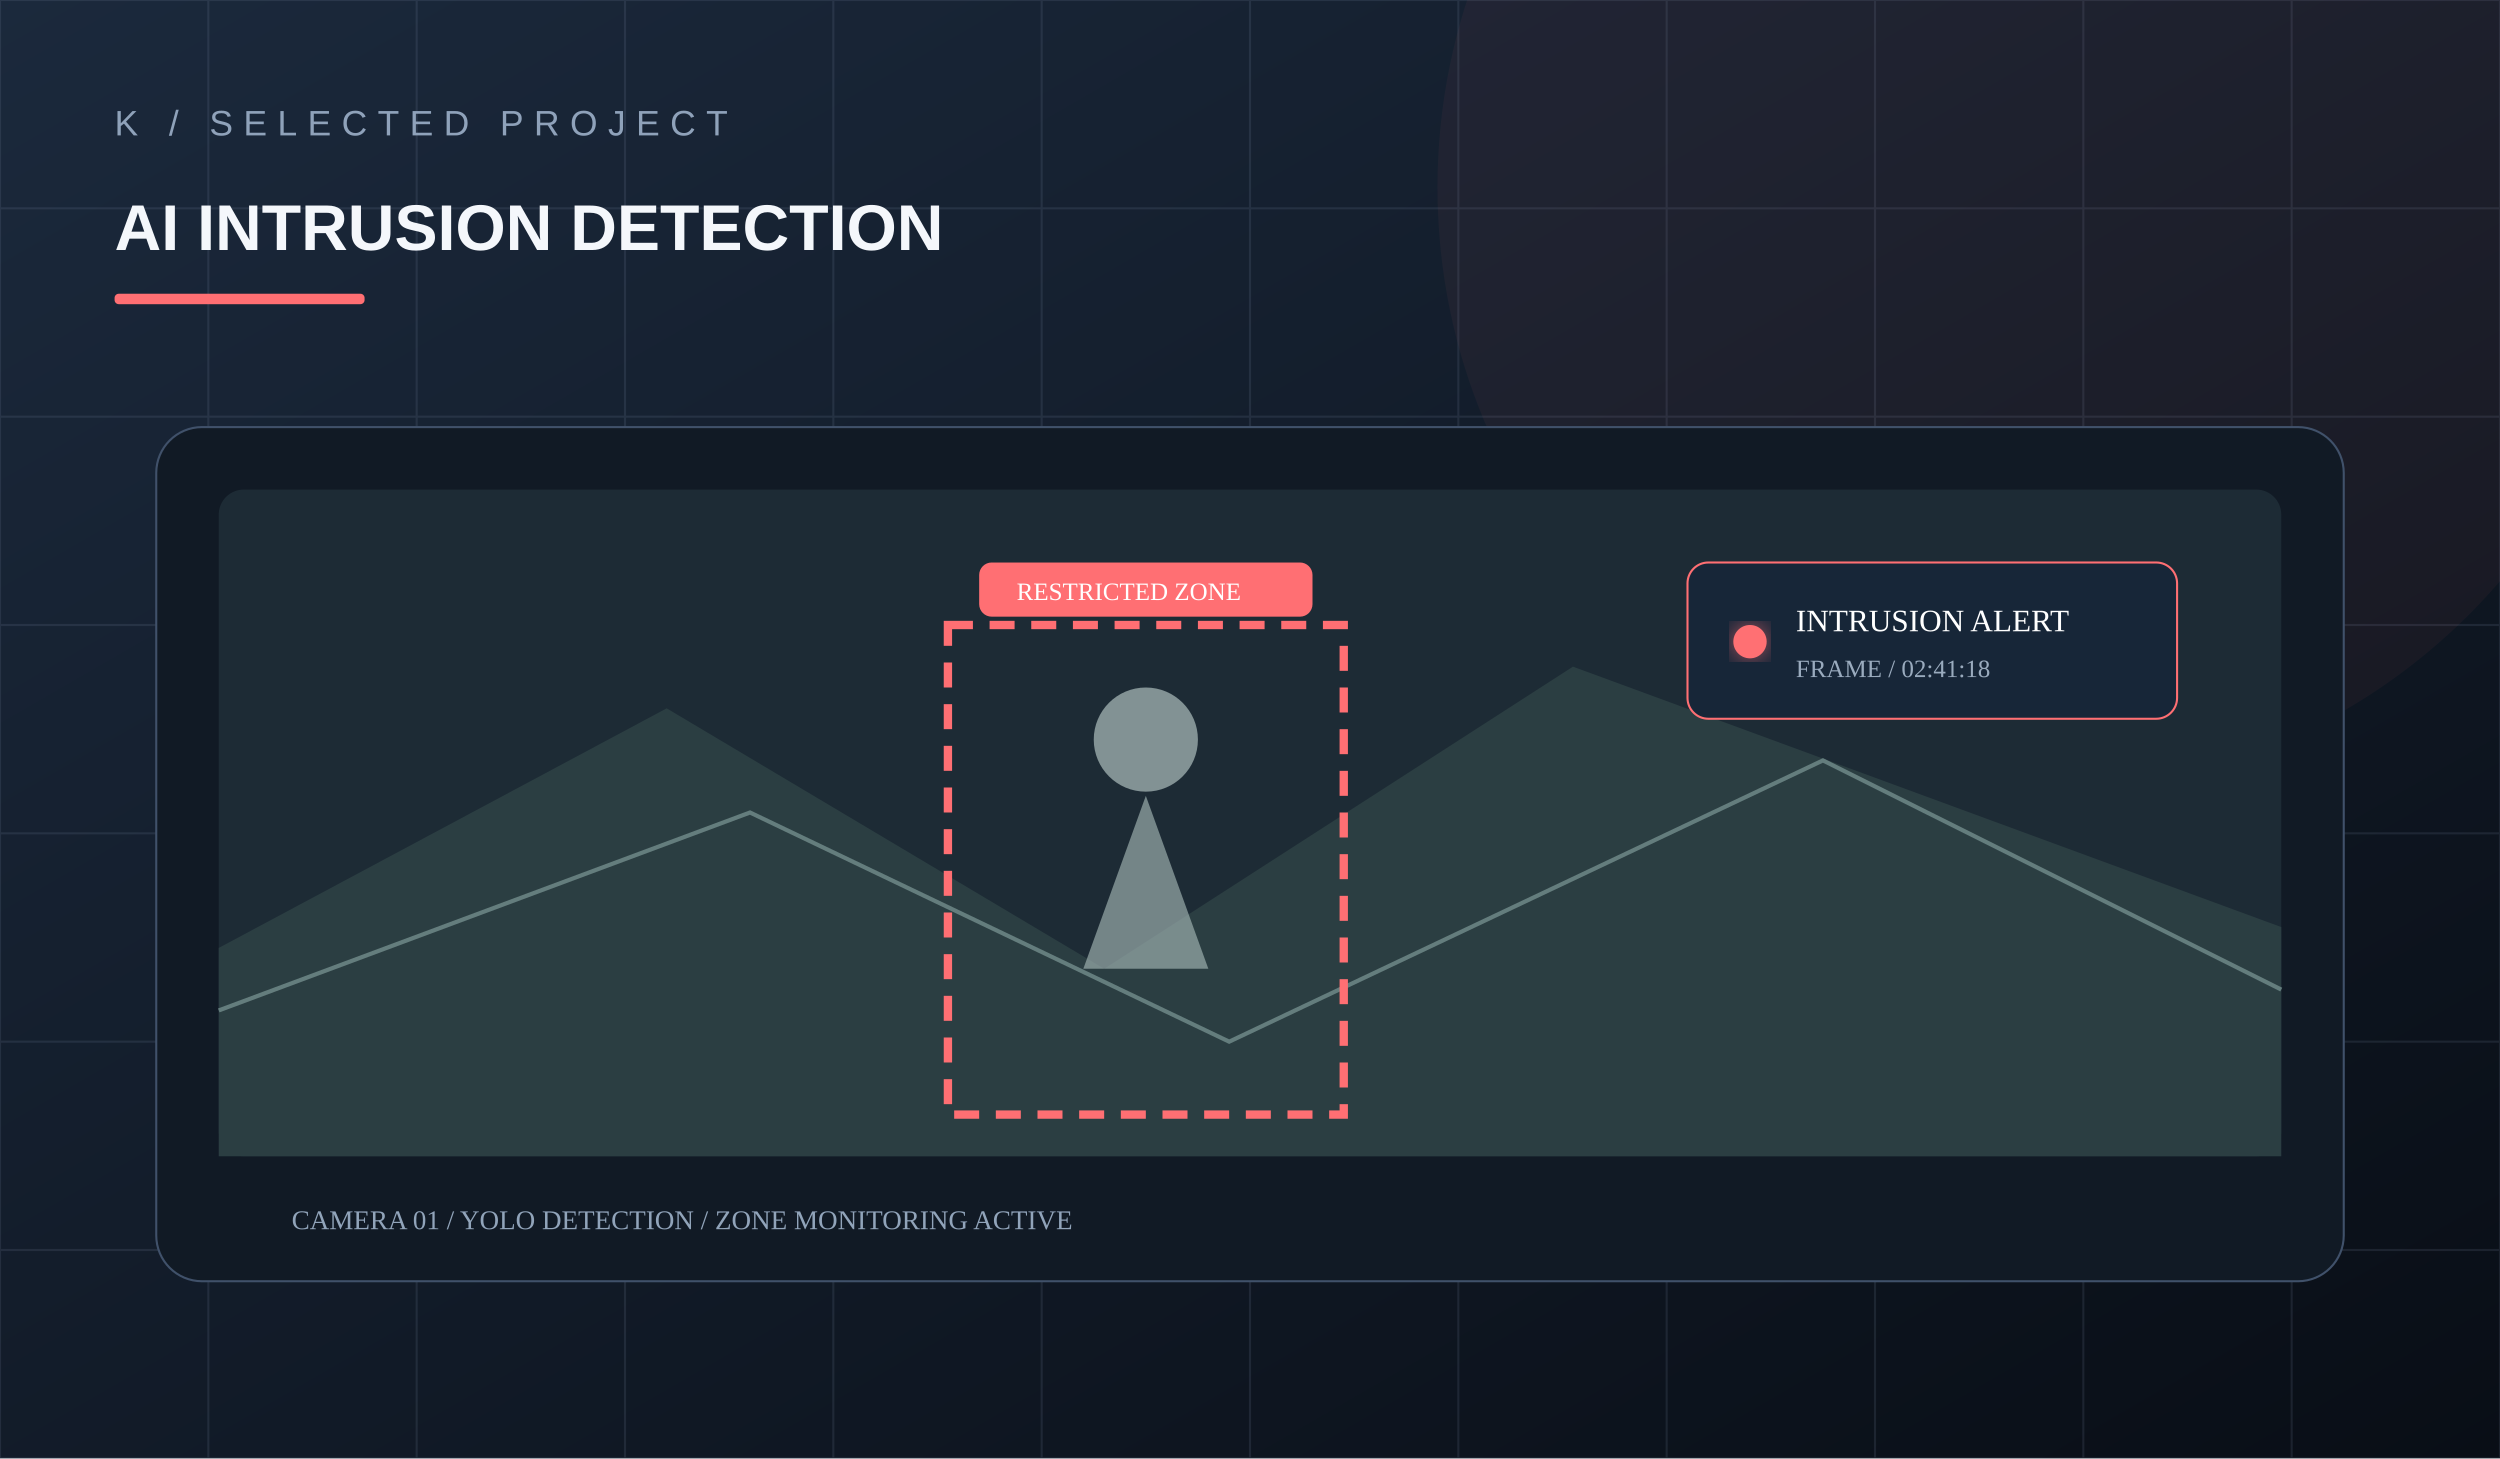
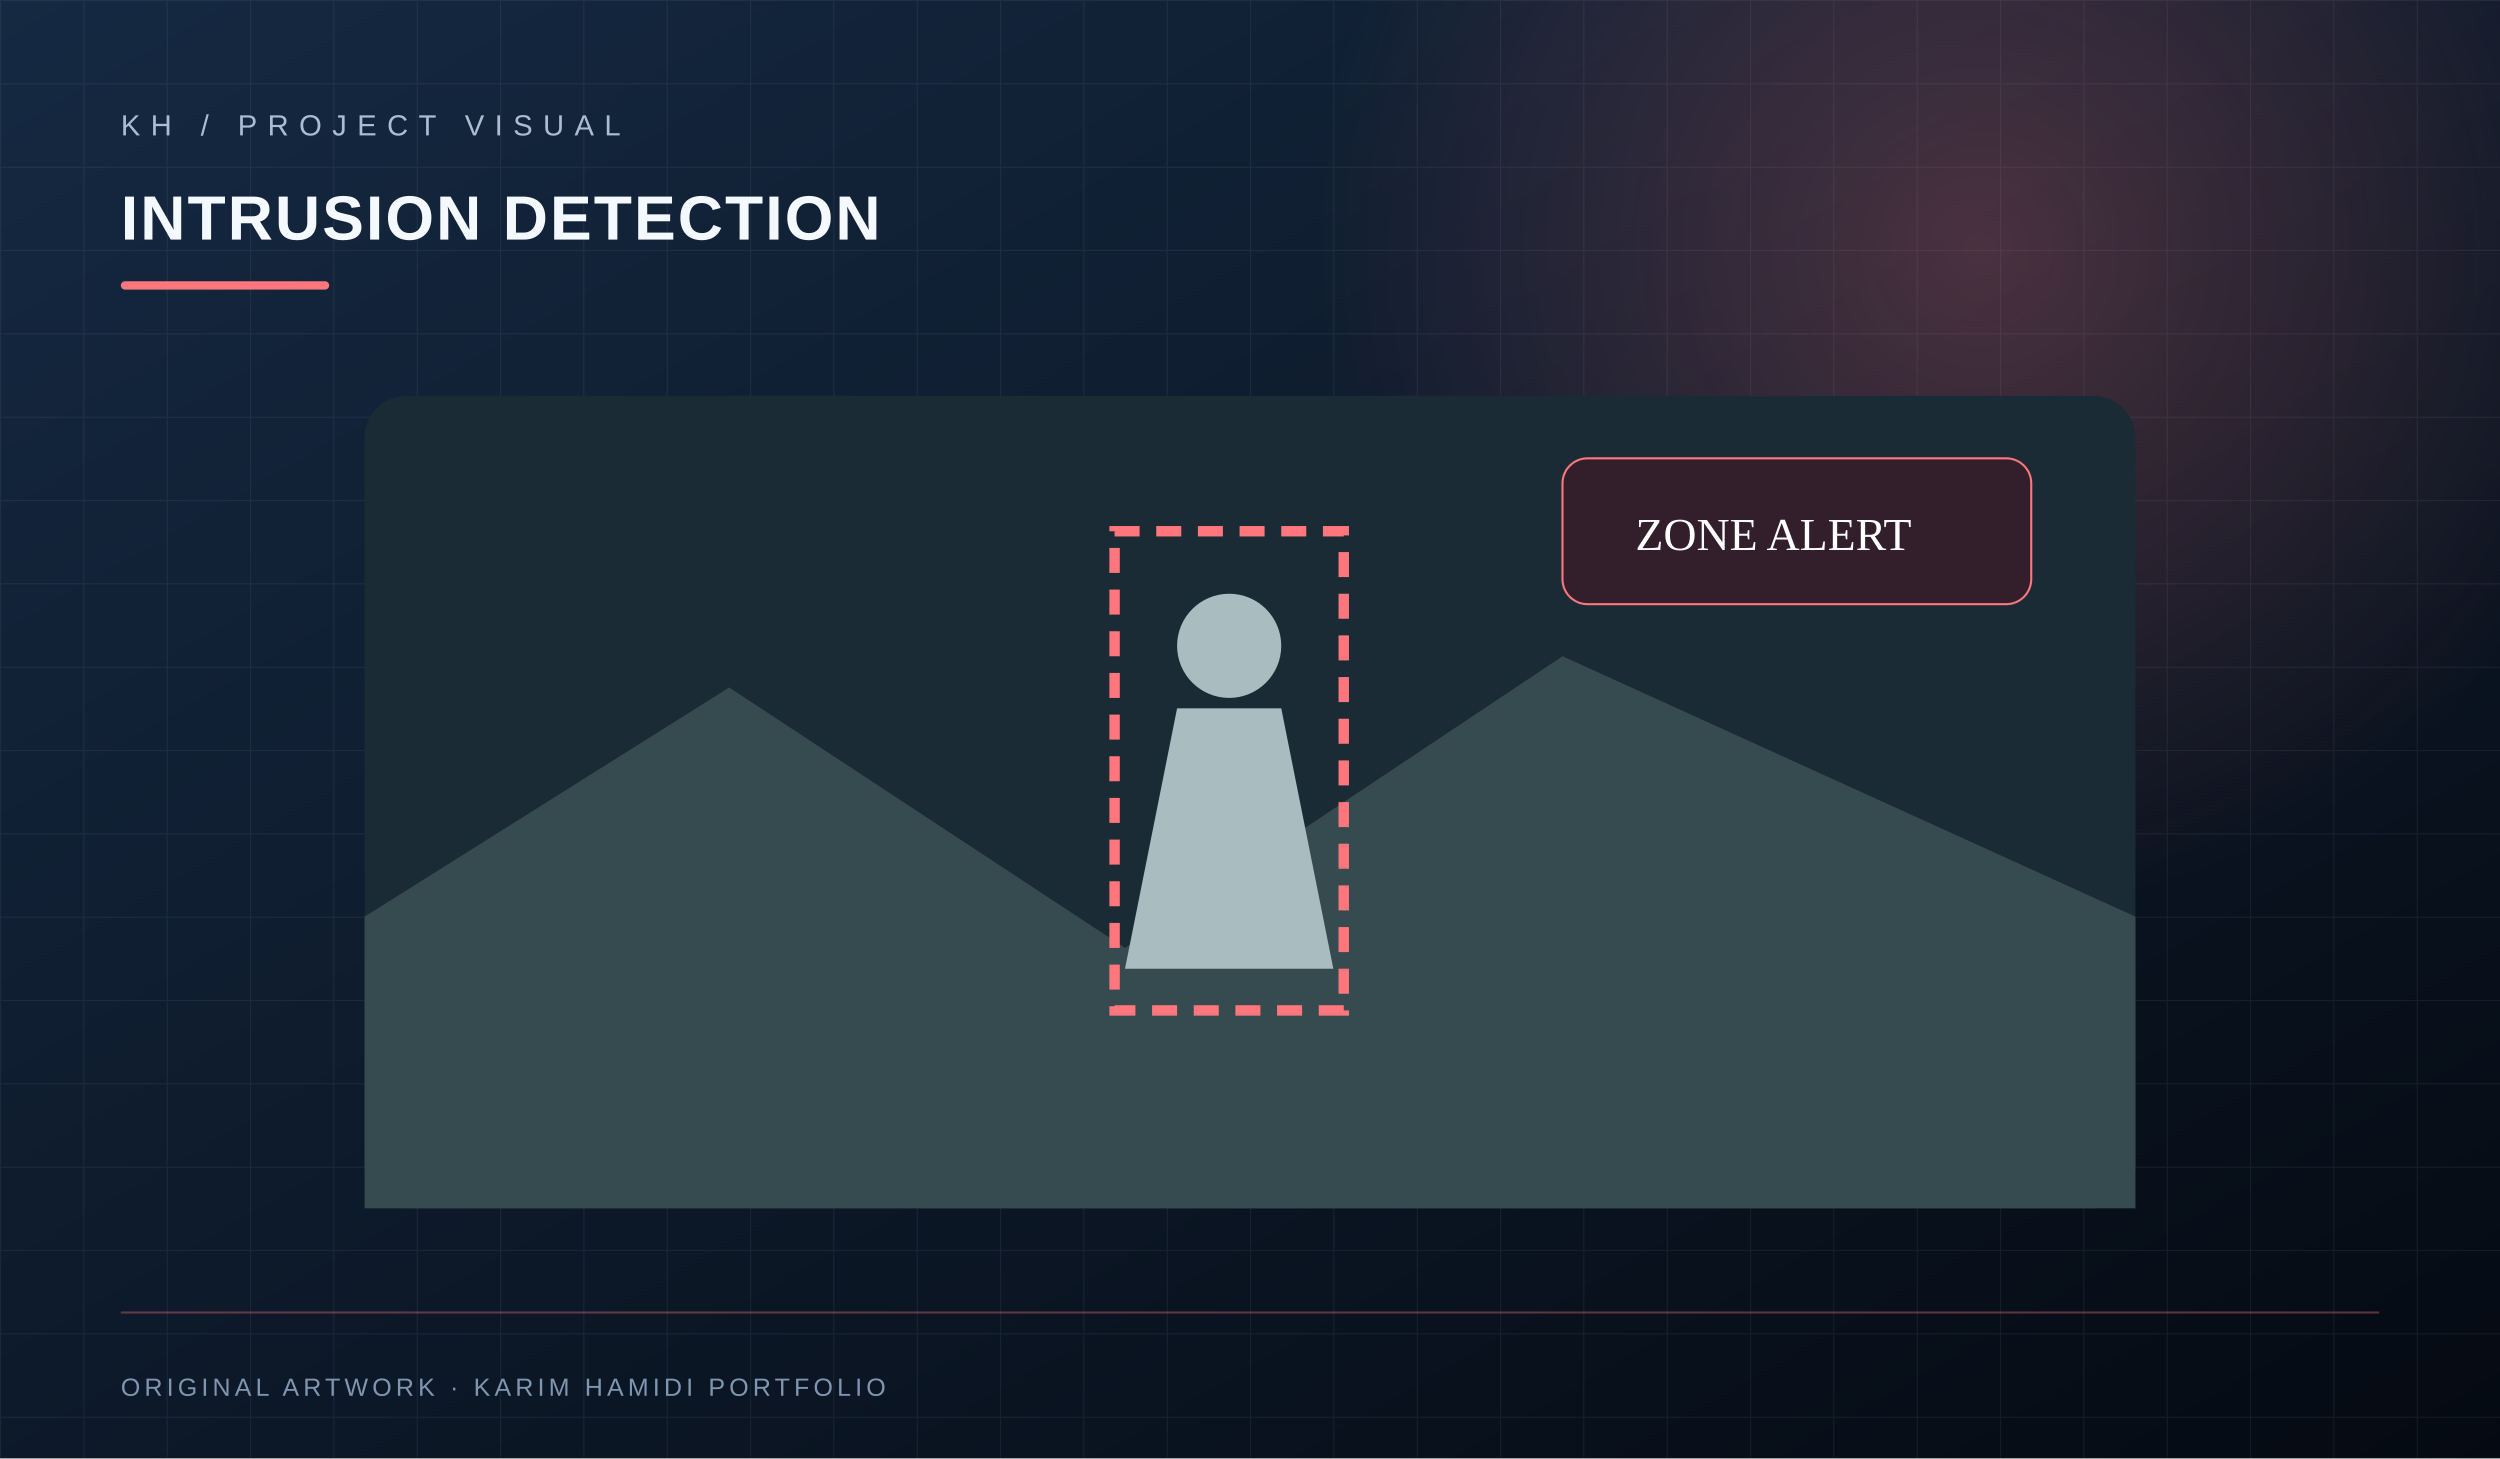
<svg xmlns="http://www.w3.org/2000/svg" width="1200" height="700" viewBox="0 0 1200 700">
  <defs>
-     <linearGradient id="b" x1="0" y1="0" x2="1" y2="1">
-       <stop stop-color="#1b293c" />
-       <stop offset="1" stop-color="#090e16" />
+     <linearGradient id="b" x2="1" y2="1">
+       <stop stop-color="#152942" />
+       <stop offset="1" stop-color="#050a12" />
    </linearGradient>
-     <linearGradient id="p">
-       <stop stop-color="#2a405a" />
-       <stop offset="1" stop-color="#101a28" />
-     </linearGradient>
-     <filter id="g">
-       <feGaussianBlur stdDeviation="7" result="x" />
-       <feMerge>
-         <feMergeNode in="x" />
-         <feMergeNode in="SourceGraphic" />
-       </feMerge>
-     </filter>
+     <pattern id="g" width="40" height="40" patternUnits="userSpaceOnUse">
+       <path d="M40 0H0V40" fill="none" stroke="#9bb4d0" stroke-opacity=".09" />
+     </pattern>
+     <radialGradient id="a">
+       <stop stop-color="#ff777d" stop-opacity=".25" />
+       <stop offset="1" stop-color="#ff777d" stop-opacity="0" />
+     </radialGradient>
  </defs>
  <rect width="1200" height="700" fill="url(#b)" />
-   <g opacity=".13" stroke="#91a5c0">
-     <path d="M0 0V700" />
-     <path d="M100 0V700" />
-     <path d="M200 0V700" />
-     <path d="M300 0V700" />
-     <path d="M400 0V700" />
-     <path d="M500 0V700" />
-     <path d="M600 0V700" />
-     <path d="M700 0V700" />
-     <path d="M800 0V700" />
-     <path d="M900 0V700" />
-     <path d="M1000 0V700" />
-     <path d="M1100 0V700" />
-     <path d="M1200 0V700" />
-     <path d="M0 0H1200" />
-     <path d="M0 100H1200" />
-     <path d="M0 200H1200" />
-     <path d="M0 300H1200" />
-     <path d="M0 400H1200" />
-     <path d="M0 500H1200" />
-     <path d="M0 600H1200" />
-     <path d="M0 700H1200" />
-   </g>
-   <circle cx="980" cy="90" r="290" fill="#ff6f73" opacity=".05" />
-   <text x="55" y="65" fill="#8fa2ba" font-family="Arial" font-size="17" letter-spacing="5">K / SELECTED PROJECT</text>
-   <text x="55" y="120" fill="#f4f7fb" font-family="Arial" font-size="31" font-weight="700">AI INTRUSION DETECTION</text>
-   <rect x="55" y="141" width="120" height="5" rx="2" fill="#ff6f73" />
-   <rect x="75" y="205" width="1050" height="410" rx="22" fill="#111a25" stroke="#40516a" />
-   <rect x="105" y="235" width="990" height="320" rx="12" fill="#1d2b35" />
-   <path d="M105 455L320 340L530 465L755 320L1095 445V555H105Z" fill="#2b3e42" />
-   <path d="M105 485L360 390L590 500L875 365L1095 475" stroke="#647d7d" stroke-width="2" fill="none" />
-   <rect x="455" y="300" width="190" height="235" fill="none" stroke="#ff6f73" stroke-width="4" stroke-dasharray="12 8" />
-   <circle cx="550" cy="355" r="25" fill="#b8c9c7" opacity=".65" />
-   <path d="M550 382L520 465L580 465Z" fill="#a3b6b4" opacity=".65" />
-   <rect x="470" y="270" width="160" height="26" rx="6" fill="#ff6f73" />
-   <text x="488" y="288" fill="#fff" font-size="12">RESTRICTED ZONE</text>
-   <rect x="810" y="270" width="235" height="75" rx="10" fill="#172638" stroke="#ff6f73" />
-   <circle cx="840" cy="308" r="8" fill="#ff6f73" filter="url(#g)" />
-   <text x="862" y="303" fill="#fff" font-size="15">INTRUSION ALERT</text>
-   <text x="862" y="325" fill="#9aabbe" font-size="12">FRAME / 02:41:18</text>
-   <text x="140" y="590" fill="#91a4ba" font-size="13">CAMERA 01 / YOLO DETECTION / ZONE MONITORING ACTIVE</text>
+   <rect width="1200" height="700" fill="url(#g)" />
+   <circle cx="950" cy="120" r="320" fill="url(#a)" />
+   <text x="58" y="65" fill="#a9bdd4" font-family="Arial" font-size="14" letter-spacing="5">KH / PROJECT VISUAL</text>
+   <text x="58" y="115" fill="#f4f8ff" font-family="Arial" font-size="30" font-weight="700" letter-spacing="1">INTRUSION DETECTION</text>
+   <rect x="58" y="135" width="100" height="4" rx="2" fill="#ff777d" />
+   <rect x="175" y="190" width="850" height="390" rx="20" fill="#1b2b35" />
+   <path d="M175 440L350 330L540 455L750 315L1025 440V580H175Z" fill="#354b50" />
+   <circle cx="590" cy="310" r="25" fill="#a9bdc1" />
+   <path d="M565 340h50l25 125h-100Z" fill="#a9bdc1" />
+   <rect x="535" y="255" width="110" height="230" fill="none" stroke="#ff777d" stroke-width="5" stroke-dasharray="12 8" />
+   <rect x="750" y="220" width="225" height="70" rx="12" fill="#321f2b" stroke="#ff777d" />
+   <text x="785" y="264" fill="#fff" font-size="22">ZONE ALERT</text>
+   <path d="M58 630H1142" stroke="#ff777d" stroke-opacity=".35" />
+   <text x="58" y="670" fill="#8096b0" font-family="Arial" font-size="12" letter-spacing="2">ORIGINAL ARTWORK · KARIM HAMIDI PORTFOLIO</text>
</svg>
